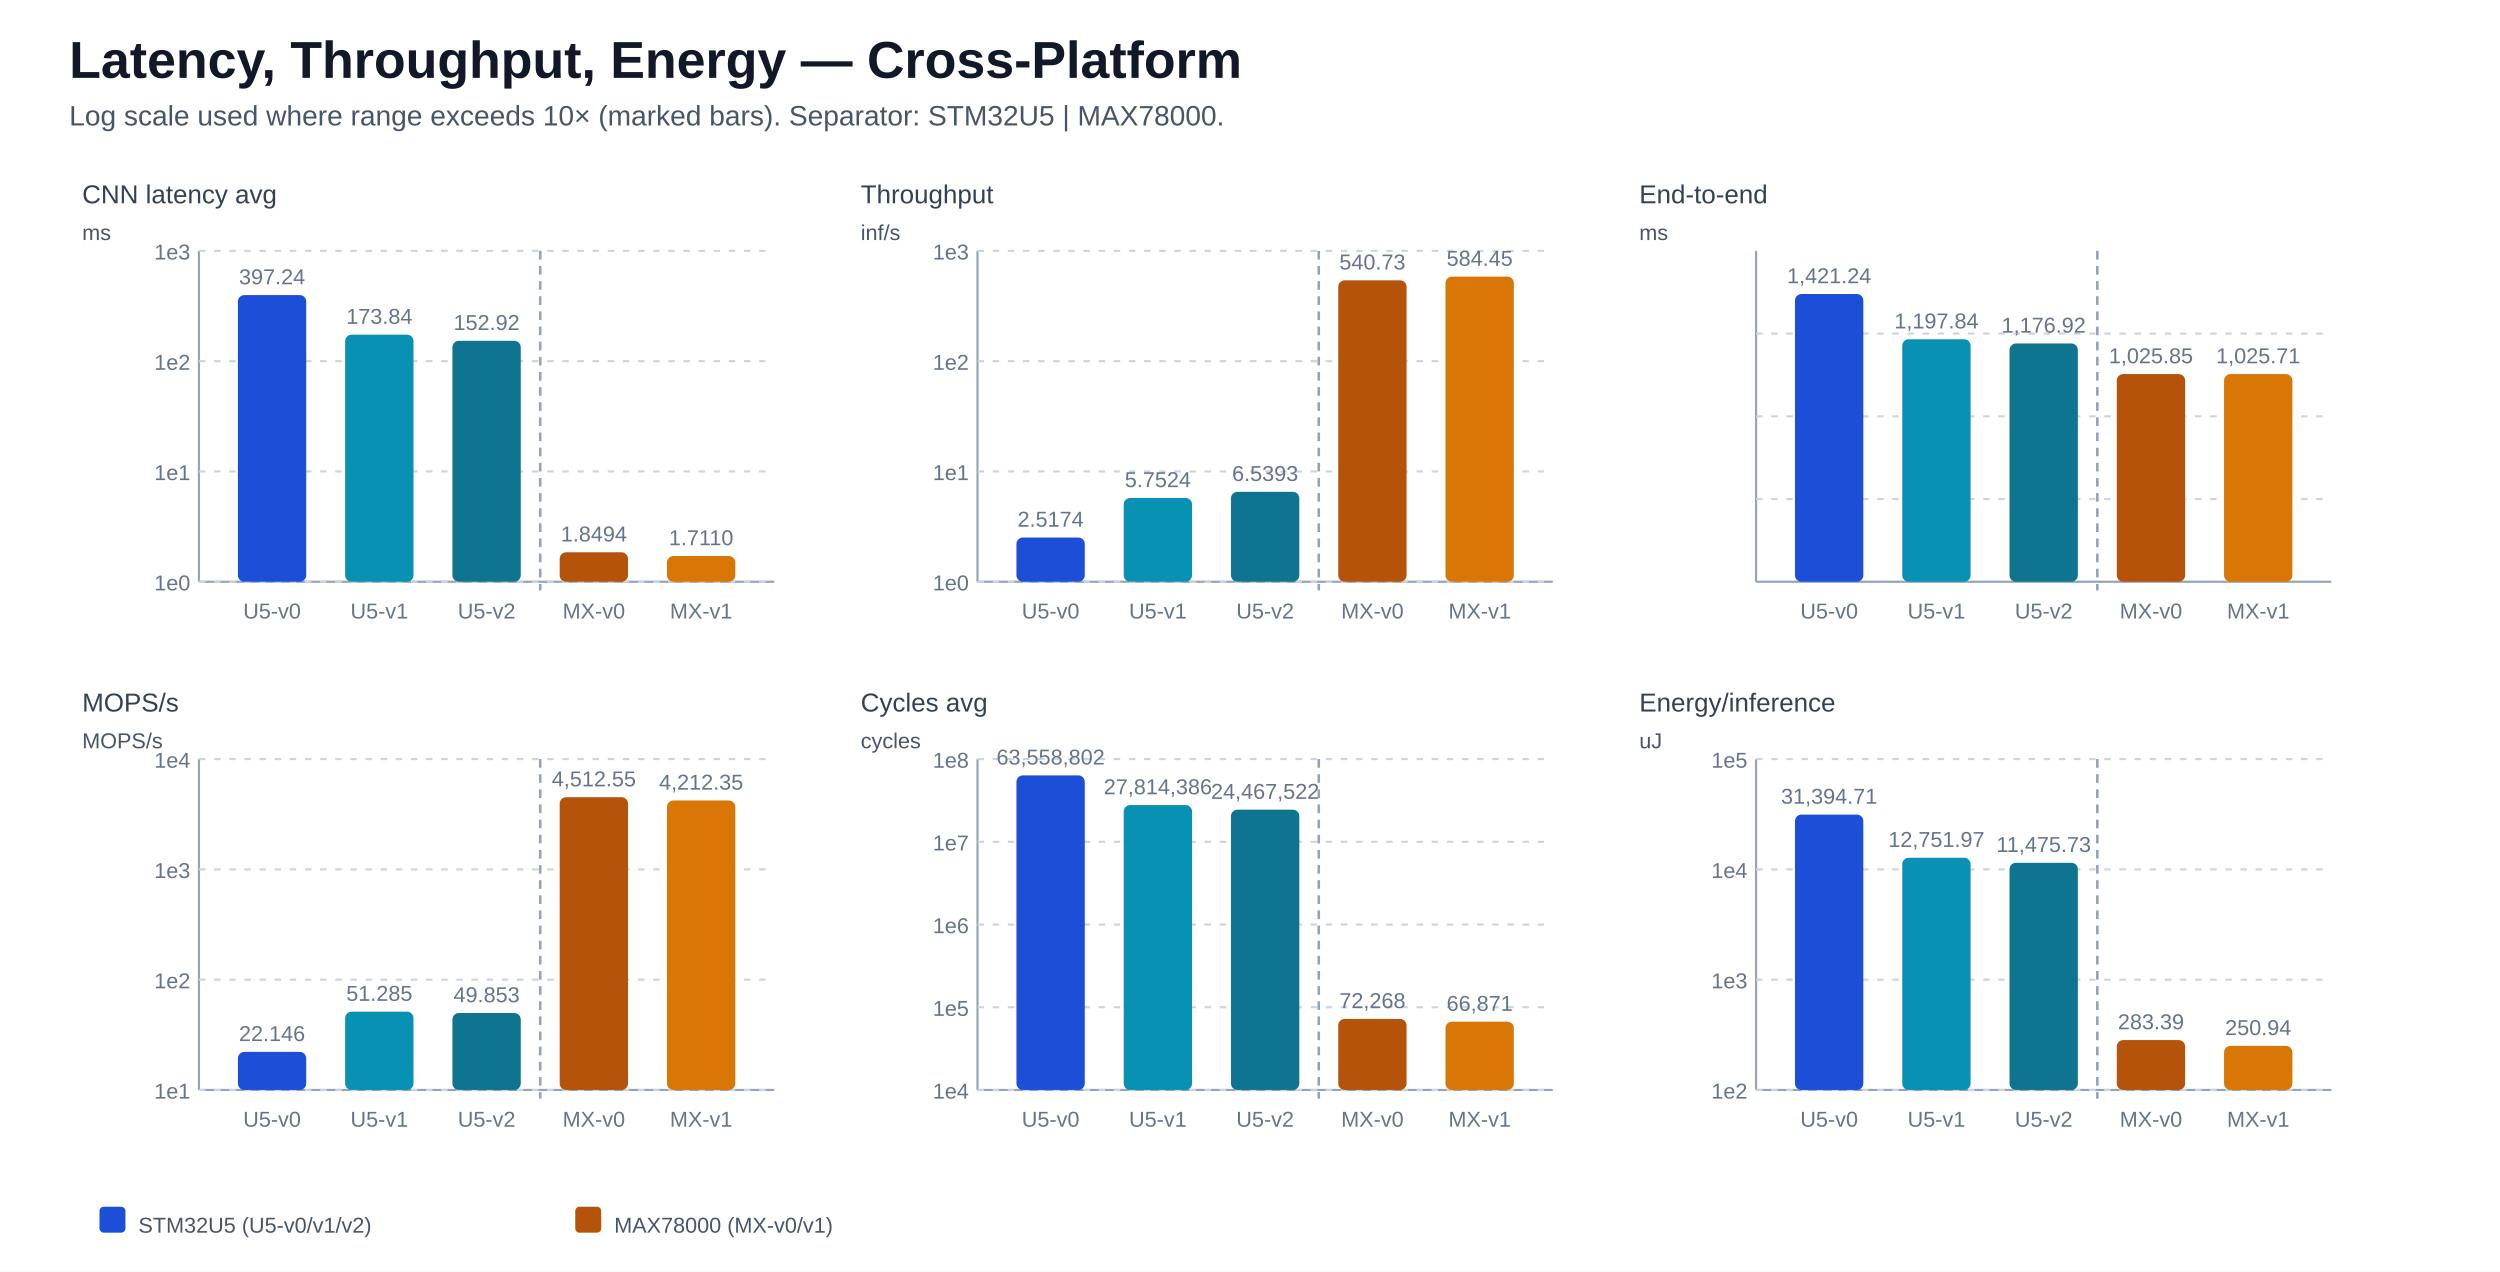
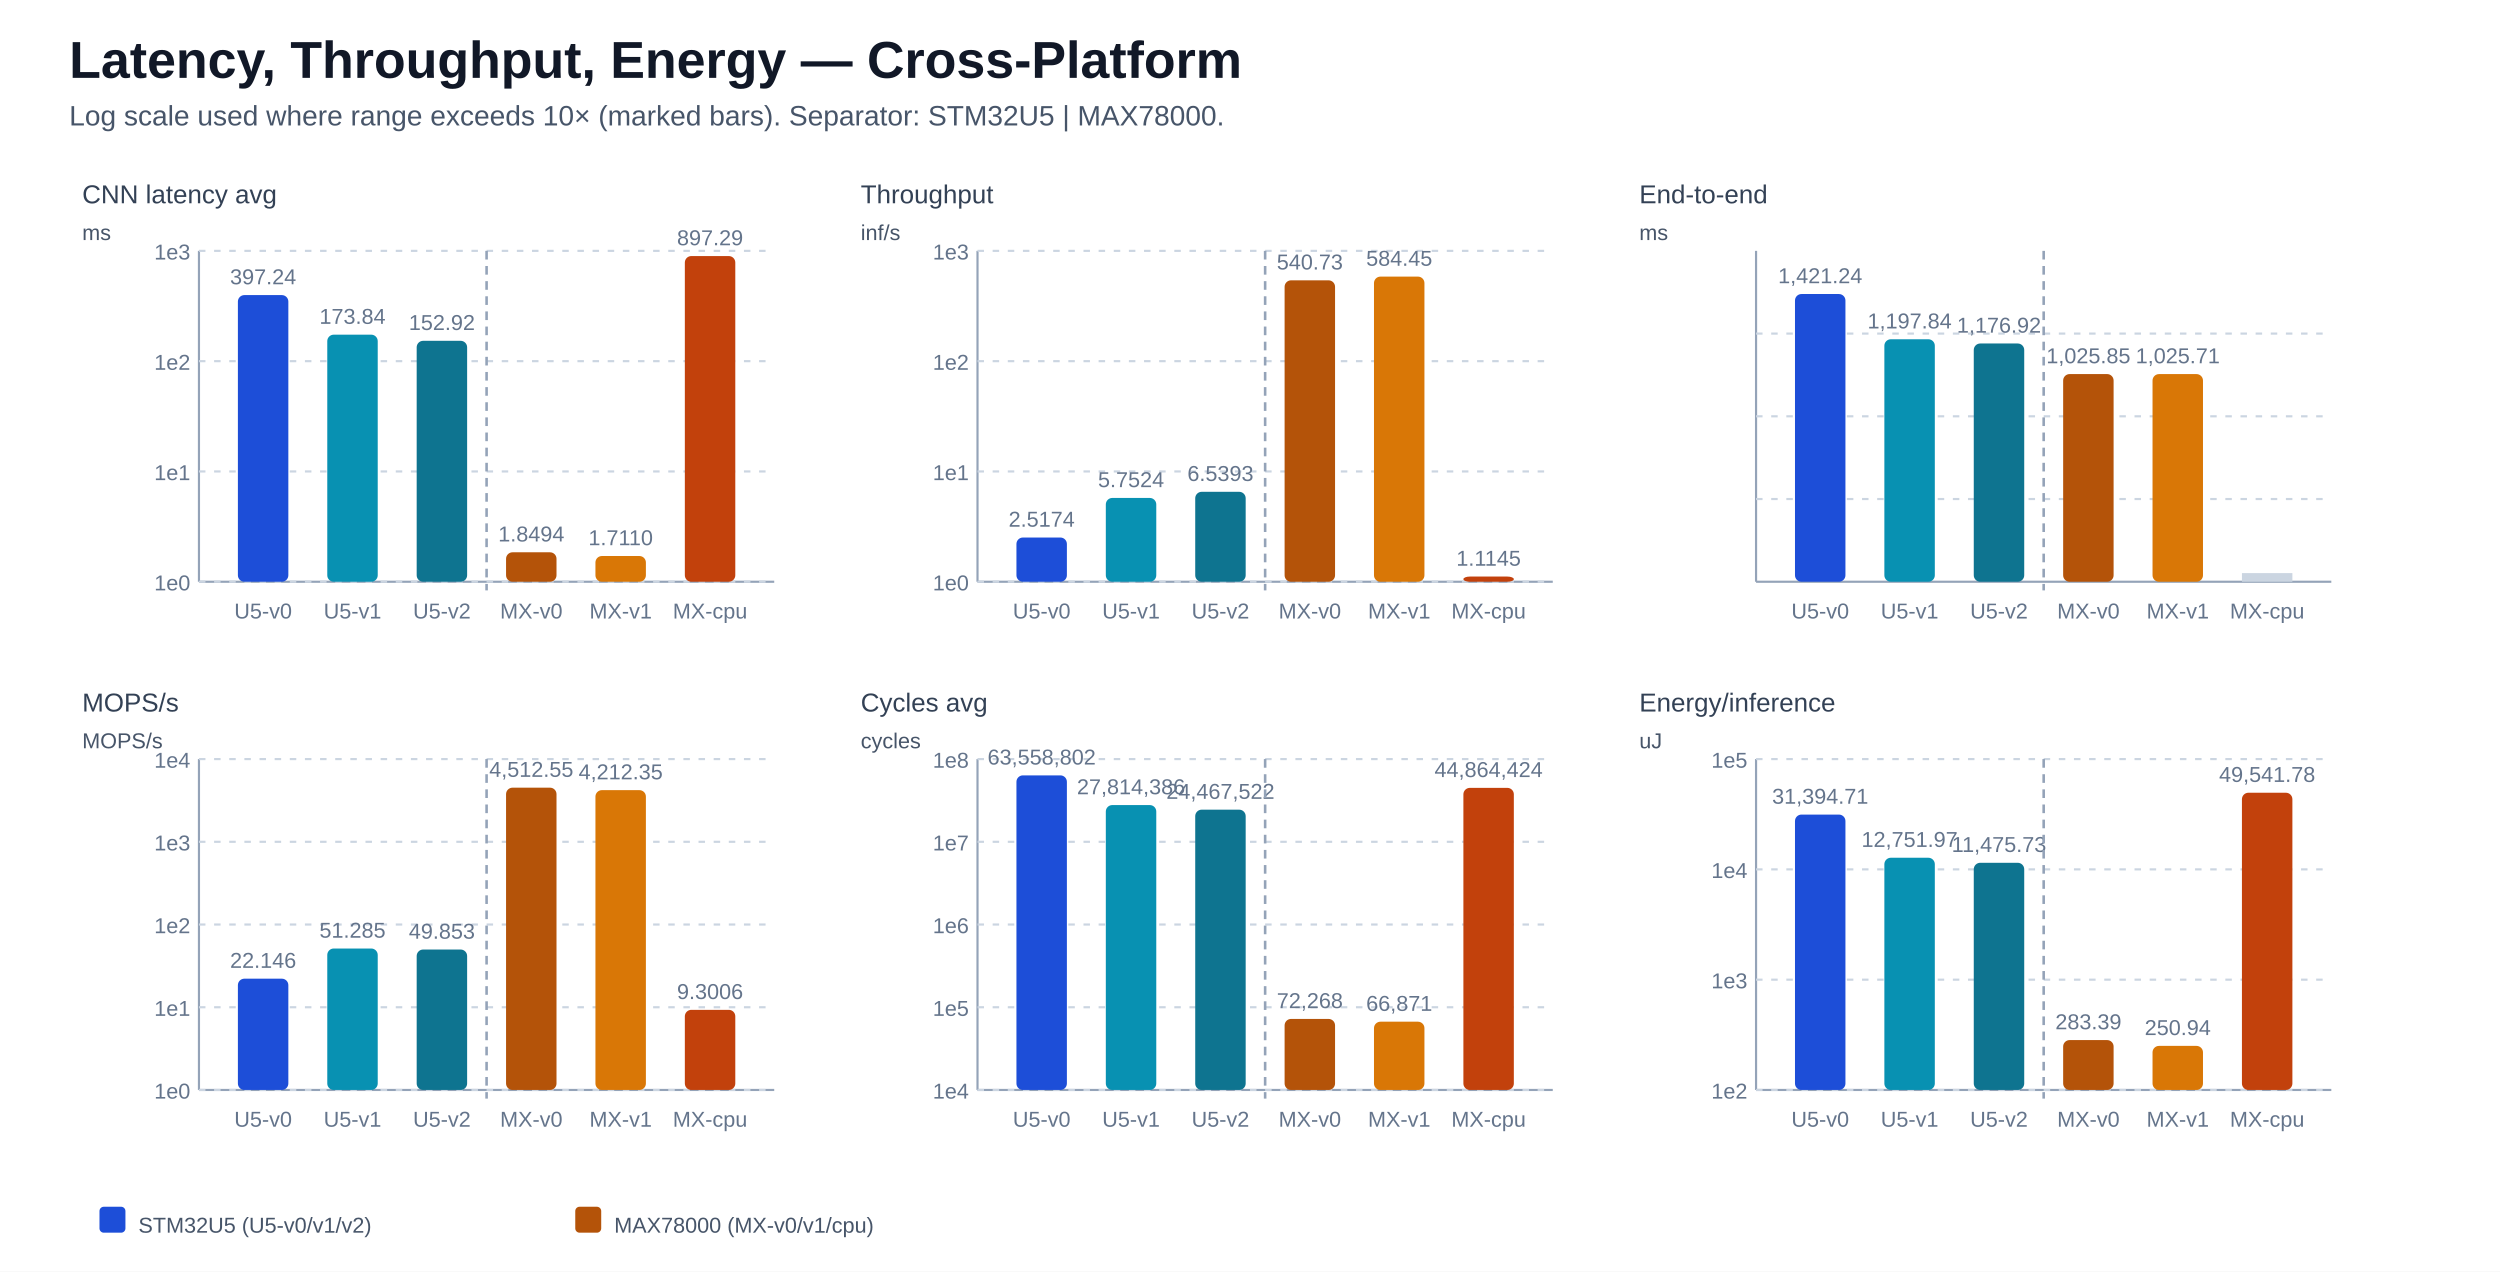
<svg xmlns="http://www.w3.org/2000/svg" width="1156" height="588" viewBox="0 0 1156 588">
  <style>
text{font-family:Arial,Helvetica,sans-serif;fill:#111827}
.title{font-size:24px;font-weight:700}
.subtitle{font-size:13px;fill:#475569}
.axis{stroke:#94a3b8;stroke-width:1}
.grid{stroke:#cbd5e1;stroke-width:1;stroke-dasharray:3 4}
.label{font-size:12px;fill:#334155}
.small{font-size:10px;fill:#475569}
.tick{font-size:10px;fill:#64748b}
.platform_u5{font-size:11px;fill:#1d4ed8;font-style:italic}
.platform_mx{font-size:11px;fill:#b45309;font-style:italic}
</style>
  <rect x="0" y="0" width="100%" height="100%" fill="#ffffff" />
  <text x="32.00" y="36.00" class="title" text-anchor="start">Latency, Throughput, Energy — Cross-Platform</text>
  <text x="32.00" y="58.00" class="subtitle" text-anchor="start">Log scale used where range exceeds 10× (marked bars). Separator: STM32U5 | MAX78000.</text>
  <text x="38.00" y="94.00" class="label" text-anchor="start">CNN latency avg</text>
  <text x="38.00" y="111.00" class="small" text-anchor="start">ms</text>
  <line x1="92.00" y1="116.00" x2="92.00" y2="269.00" class="axis" />
  <line x1="92.00" y1="269.00" x2="358.00" y2="269.00" class="axis" />
  <line x1="92.00" y1="269.00" x2="358.00" y2="269.00" class="grid" />
  <text x="88.00" y="273.00" class="tick" text-anchor="end">1e0</text>
  <line x1="92.00" y1="218.00" x2="358.00" y2="218.00" class="grid" />
  <text x="88.00" y="222.00" class="tick" text-anchor="end">1e1</text>
  <line x1="92.00" y1="167.00" x2="358.00" y2="167.00" class="grid" />
  <text x="88.00" y="171.00" class="tick" text-anchor="end">1e2</text>
  <line x1="92.00" y1="116.00" x2="358.00" y2="116.00" class="grid" />
  <text x="88.00" y="120.00" class="tick" text-anchor="end">1e3</text>
-   <rect x="110.00" y="136.45" width="31.60" height="132.55" rx="3" fill="#1d4ed8" stroke="none" opacity="1.0" />
-   <text x="125.80" y="131.45" class="tick" text-anchor="middle">397.24</text>
-   <text x="125.80" y="286.00" class="tick" text-anchor="middle">U5-v0</text>
-   <rect x="159.60" y="154.75" width="31.60" height="114.25" rx="3" fill="#0891b2" stroke="none" opacity="1.0" />
-   <text x="175.40" y="149.75" class="tick" text-anchor="middle">173.84</text>
-   <text x="175.40" y="286.00" class="tick" text-anchor="middle">U5-v1</text>
-   <rect x="209.20" y="157.59" width="31.60" height="111.41" rx="3" fill="#0e7490" stroke="none" opacity="1.0" />
-   <text x="225.00" y="152.59" class="tick" text-anchor="middle">152.92</text>
-   <text x="225.00" y="286.00" class="tick" text-anchor="middle">U5-v2</text>
-   <line x1="249.80" y1="116.00" x2="249.80" y2="273.00" stroke="#94a3b8" stroke-width="1.2" stroke-dasharray="4 3" />
-   <rect x="258.80" y="255.38" width="31.60" height="13.62" rx="3" fill="#b45309" stroke="none" opacity="1.0" />
-   <text x="274.60" y="250.38" class="tick" text-anchor="middle">1.8494</text>
-   <text x="274.60" y="286.00" class="tick" text-anchor="middle">MX-v0</text>
-   <rect x="308.40" y="257.10" width="31.60" height="11.90" rx="3" fill="#d97706" stroke="none" opacity="1.0" />
-   <text x="324.20" y="252.10" class="tick" text-anchor="middle">1.7110</text>
-   <text x="324.20" y="286.00" class="tick" text-anchor="middle">MX-v1</text>
+   <rect x="110.00" y="136.45" width="23.33" height="132.55" rx="3" fill="#1d4ed8" stroke="none" opacity="1.0" />
+   <text x="121.67" y="131.45" class="tick" text-anchor="middle">397.24</text>
+   <text x="121.67" y="286.00" class="tick" text-anchor="middle">U5-v0</text>
+   <rect x="151.33" y="154.75" width="23.33" height="114.25" rx="3" fill="#0891b2" stroke="none" opacity="1.0" />
+   <text x="163.00" y="149.75" class="tick" text-anchor="middle">173.84</text>
+   <text x="163.00" y="286.00" class="tick" text-anchor="middle">U5-v1</text>
+   <rect x="192.67" y="157.59" width="23.33" height="111.41" rx="3" fill="#0e7490" stroke="none" opacity="1.0" />
+   <text x="204.33" y="152.59" class="tick" text-anchor="middle">152.92</text>
+   <text x="204.33" y="286.00" class="tick" text-anchor="middle">U5-v2</text>
+   <line x1="225.00" y1="116.00" x2="225.00" y2="273.00" stroke="#94a3b8" stroke-width="1.2" stroke-dasharray="4 3" />
+   <rect x="234.00" y="255.38" width="23.33" height="13.62" rx="3" fill="#b45309" stroke="none" opacity="1.0" />
+   <text x="245.67" y="250.38" class="tick" text-anchor="middle">1.8494</text>
+   <text x="245.67" y="286.00" class="tick" text-anchor="middle">MX-v0</text>
+   <rect x="275.33" y="257.10" width="23.33" height="11.90" rx="3" fill="#d97706" stroke="none" opacity="1.0" />
+   <text x="287.00" y="252.10" class="tick" text-anchor="middle">1.7110</text>
+   <text x="287.00" y="286.00" class="tick" text-anchor="middle">MX-v1</text>
+   <rect x="316.67" y="118.40" width="23.33" height="150.60" rx="3" fill="#c2410c" stroke="none" opacity="1.0" />
+   <text x="328.33" y="113.40" class="tick" text-anchor="middle">897.29</text>
+   <text x="328.33" y="286.00" class="tick" text-anchor="middle">MX-cpu</text>
  <text x="398.00" y="94.00" class="label" text-anchor="start">Throughput</text>
  <text x="398.00" y="111.00" class="small" text-anchor="start">inf/s</text>
  <line x1="452.00" y1="116.00" x2="452.00" y2="269.00" class="axis" />
  <line x1="452.00" y1="269.00" x2="718.00" y2="269.00" class="axis" />
  <line x1="452.00" y1="269.00" x2="718.00" y2="269.00" class="grid" />
  <text x="448.00" y="273.00" class="tick" text-anchor="end">1e0</text>
  <line x1="452.00" y1="218.00" x2="718.00" y2="218.00" class="grid" />
  <text x="448.00" y="222.00" class="tick" text-anchor="end">1e1</text>
  <line x1="452.00" y1="167.00" x2="718.00" y2="167.00" class="grid" />
  <text x="448.00" y="171.00" class="tick" text-anchor="end">1e2</text>
  <line x1="452.00" y1="116.00" x2="718.00" y2="116.00" class="grid" />
  <text x="448.00" y="120.00" class="tick" text-anchor="end">1e3</text>
-   <rect x="470.00" y="248.55" width="31.60" height="20.45" rx="3" fill="#1d4ed8" stroke="none" opacity="1.0" />
-   <text x="485.80" y="243.55" class="tick" text-anchor="middle">2.5174</text>
-   <text x="485.80" y="286.00" class="tick" text-anchor="middle">U5-v0</text>
-   <rect x="519.60" y="230.25" width="31.60" height="38.75" rx="3" fill="#0891b2" stroke="none" opacity="1.0" />
-   <text x="535.40" y="225.25" class="tick" text-anchor="middle">5.7524</text>
-   <text x="535.40" y="286.00" class="tick" text-anchor="middle">U5-v1</text>
-   <rect x="569.20" y="227.41" width="31.60" height="41.59" rx="3" fill="#0e7490" stroke="none" opacity="1.0" />
-   <text x="585.00" y="222.41" class="tick" text-anchor="middle">6.5393</text>
-   <text x="585.00" y="286.00" class="tick" text-anchor="middle">U5-v2</text>
-   <line x1="609.80" y1="116.00" x2="609.80" y2="273.00" stroke="#94a3b8" stroke-width="1.2" stroke-dasharray="4 3" />
-   <rect x="618.80" y="129.62" width="31.60" height="139.38" rx="3" fill="#b45309" stroke="none" opacity="1.0" />
-   <text x="634.60" y="124.62" class="tick" text-anchor="middle">540.73</text>
-   <text x="634.60" y="286.00" class="tick" text-anchor="middle">MX-v0</text>
-   <rect x="668.40" y="127.90" width="31.60" height="141.10" rx="3" fill="#d97706" stroke="none" opacity="1.0" />
-   <text x="684.20" y="122.90" class="tick" text-anchor="middle">584.45</text>
-   <text x="684.20" y="286.00" class="tick" text-anchor="middle">MX-v1</text>
+   <rect x="470.00" y="248.55" width="23.33" height="20.45" rx="3" fill="#1d4ed8" stroke="none" opacity="1.0" />
+   <text x="481.67" y="243.55" class="tick" text-anchor="middle">2.5174</text>
+   <text x="481.67" y="286.00" class="tick" text-anchor="middle">U5-v0</text>
+   <rect x="511.33" y="230.25" width="23.33" height="38.75" rx="3" fill="#0891b2" stroke="none" opacity="1.0" />
+   <text x="523.00" y="225.25" class="tick" text-anchor="middle">5.7524</text>
+   <text x="523.00" y="286.00" class="tick" text-anchor="middle">U5-v1</text>
+   <rect x="552.67" y="227.41" width="23.33" height="41.59" rx="3" fill="#0e7490" stroke="none" opacity="1.0" />
+   <text x="564.33" y="222.41" class="tick" text-anchor="middle">6.5393</text>
+   <text x="564.33" y="286.00" class="tick" text-anchor="middle">U5-v2</text>
+   <line x1="585.00" y1="116.00" x2="585.00" y2="273.00" stroke="#94a3b8" stroke-width="1.2" stroke-dasharray="4 3" />
+   <rect x="594.00" y="129.62" width="23.33" height="139.38" rx="3" fill="#b45309" stroke="none" opacity="1.0" />
+   <text x="605.67" y="124.62" class="tick" text-anchor="middle">540.73</text>
+   <text x="605.67" y="286.00" class="tick" text-anchor="middle">MX-v0</text>
+   <rect x="635.33" y="127.90" width="23.33" height="141.10" rx="3" fill="#d97706" stroke="none" opacity="1.0" />
+   <text x="647.00" y="122.90" class="tick" text-anchor="middle">584.45</text>
+   <text x="647.00" y="286.00" class="tick" text-anchor="middle">MX-v1</text>
+   <rect x="676.67" y="266.60" width="23.33" height="2.40" rx="3" fill="#c2410c" stroke="none" opacity="1.0" />
+   <text x="688.33" y="261.60" class="tick" text-anchor="middle">1.1145</text>
+   <text x="688.33" y="286.00" class="tick" text-anchor="middle">MX-cpu</text>
  <text x="758.00" y="94.00" class="label" text-anchor="start">End-to-end</text>
  <text x="758.00" y="111.00" class="small" text-anchor="start">ms</text>
  <line x1="812.00" y1="116.00" x2="812.00" y2="269.00" class="axis" />
  <line x1="812.00" y1="269.00" x2="1078.00" y2="269.00" class="axis" />
  <line x1="812.00" y1="230.75" x2="1078.00" y2="230.75" class="grid" />
  <line x1="812.00" y1="192.50" x2="1078.00" y2="192.50" class="grid" />
  <line x1="812.00" y1="154.25" x2="1078.00" y2="154.25" class="grid" />
-   <rect x="830.00" y="135.96" width="31.60" height="133.04" rx="3" fill="#1d4ed8" stroke="none" opacity="1.0" />
-   <text x="845.80" y="130.96" class="tick" text-anchor="middle">1,421.24</text>
-   <text x="845.80" y="286.00" class="tick" text-anchor="middle">U5-v0</text>
-   <rect x="879.60" y="156.87" width="31.60" height="112.13" rx="3" fill="#0891b2" stroke="none" opacity="1.0" />
-   <text x="895.40" y="151.87" class="tick" text-anchor="middle">1,197.84</text>
-   <text x="895.40" y="286.00" class="tick" text-anchor="middle">U5-v1</text>
-   <rect x="929.20" y="158.83" width="31.60" height="110.17" rx="3" fill="#0e7490" stroke="none" opacity="1.0" />
-   <text x="945.00" y="153.83" class="tick" text-anchor="middle">1,176.92</text>
-   <text x="945.00" y="286.00" class="tick" text-anchor="middle">U5-v2</text>
-   <line x1="969.80" y1="116.00" x2="969.80" y2="273.00" stroke="#94a3b8" stroke-width="1.2" stroke-dasharray="4 3" />
-   <rect x="978.80" y="172.97" width="31.60" height="96.03" rx="3" fill="#b45309" stroke="none" opacity="1.0" />
-   <text x="994.60" y="167.97" class="tick" text-anchor="middle">1,025.85</text>
-   <text x="994.60" y="286.00" class="tick" text-anchor="middle">MX-v0</text>
-   <rect x="1028.40" y="172.98" width="31.60" height="96.02" rx="3" fill="#d97706" stroke="none" opacity="1.0" />
-   <text x="1044.20" y="167.98" class="tick" text-anchor="middle">1,025.71</text>
-   <text x="1044.20" y="286.00" class="tick" text-anchor="middle">MX-v1</text>
+   <rect x="830.00" y="135.96" width="23.33" height="133.04" rx="3" fill="#1d4ed8" stroke="none" opacity="1.0" />
+   <text x="841.67" y="130.96" class="tick" text-anchor="middle">1,421.24</text>
+   <text x="841.67" y="286.00" class="tick" text-anchor="middle">U5-v0</text>
+   <rect x="871.33" y="156.87" width="23.33" height="112.13" rx="3" fill="#0891b2" stroke="none" opacity="1.0" />
+   <text x="883.00" y="151.87" class="tick" text-anchor="middle">1,197.84</text>
+   <text x="883.00" y="286.00" class="tick" text-anchor="middle">U5-v1</text>
+   <rect x="912.67" y="158.83" width="23.33" height="110.17" rx="3" fill="#0e7490" stroke="none" opacity="1.0" />
+   <text x="924.33" y="153.83" class="tick" text-anchor="middle">1,176.92</text>
+   <text x="924.33" y="286.00" class="tick" text-anchor="middle">U5-v2</text>
+   <line x1="945.00" y1="116.00" x2="945.00" y2="273.00" stroke="#94a3b8" stroke-width="1.2" stroke-dasharray="4 3" />
+   <rect x="954.00" y="172.97" width="23.33" height="96.03" rx="3" fill="#b45309" stroke="none" opacity="1.0" />
+   <text x="965.67" y="167.97" class="tick" text-anchor="middle">1,025.85</text>
+   <text x="965.67" y="286.00" class="tick" text-anchor="middle">MX-v0</text>
+   <rect x="995.33" y="172.98" width="23.33" height="96.02" rx="3" fill="#d97706" stroke="none" opacity="1.0" />
+   <text x="1007.00" y="167.98" class="tick" text-anchor="middle">1,025.71</text>
+   <text x="1007.00" y="286.00" class="tick" text-anchor="middle">MX-v1</text>
+   <rect x="1036.67" y="265.00" width="23.33" height="4.00" rx="0" fill="#cbd5e1" stroke="none" opacity="1.0" />
+   <text x="1048.33" y="286.00" class="tick" text-anchor="middle">MX-cpu</text>
  <text x="38.00" y="329.00" class="label" text-anchor="start">MOPS/s</text>
  <text x="38.00" y="346.00" class="small" text-anchor="start">MOPS/s</text>
  <line x1="92.00" y1="351.00" x2="92.00" y2="504.00" class="axis" />
  <line x1="92.00" y1="504.00" x2="358.00" y2="504.00" class="axis" />
  <line x1="92.00" y1="504.00" x2="358.00" y2="504.00" class="grid" />
-   <text x="88.00" y="508.00" class="tick" text-anchor="end">1e1</text>
-   <line x1="92.00" y1="453.00" x2="358.00" y2="453.00" class="grid" />
-   <text x="88.00" y="457.00" class="tick" text-anchor="end">1e2</text>
-   <line x1="92.00" y1="402.00" x2="358.00" y2="402.00" class="grid" />
-   <text x="88.00" y="406.00" class="tick" text-anchor="end">1e3</text>
+   <text x="88.00" y="508.00" class="tick" text-anchor="end">1e0</text>
+   <line x1="92.00" y1="465.75" x2="358.00" y2="465.75" class="grid" />
+   <text x="88.00" y="469.75" class="tick" text-anchor="end">1e1</text>
+   <line x1="92.00" y1="427.50" x2="358.00" y2="427.50" class="grid" />
+   <text x="88.00" y="431.50" class="tick" text-anchor="end">1e2</text>
+   <line x1="92.00" y1="389.25" x2="358.00" y2="389.25" class="grid" />
+   <text x="88.00" y="393.25" class="tick" text-anchor="end">1e3</text>
  <line x1="92.00" y1="351.00" x2="358.00" y2="351.00" class="grid" />
  <text x="88.00" y="355.00" class="tick" text-anchor="end">1e4</text>
-   <rect x="110.00" y="486.39" width="31.60" height="17.61" rx="3" fill="#1d4ed8" stroke="none" opacity="1.0" />
-   <text x="125.80" y="481.39" class="tick" text-anchor="middle">22.146</text>
-   <text x="125.80" y="521.00" class="tick" text-anchor="middle">U5-v0</text>
-   <rect x="159.60" y="467.79" width="31.60" height="36.21" rx="3" fill="#0891b2" stroke="none" opacity="1.0" />
-   <text x="175.40" y="462.79" class="tick" text-anchor="middle">51.285</text>
-   <text x="175.40" y="521.00" class="tick" text-anchor="middle">U5-v1</text>
-   <rect x="209.20" y="468.42" width="31.60" height="35.58" rx="3" fill="#0e7490" stroke="none" opacity="1.0" />
-   <text x="225.00" y="463.42" class="tick" text-anchor="middle">49.853</text>
-   <text x="225.00" y="521.00" class="tick" text-anchor="middle">U5-v2</text>
-   <line x1="249.80" y1="351.00" x2="249.80" y2="508.00" stroke="#94a3b8" stroke-width="1.2" stroke-dasharray="4 3" />
-   <rect x="258.80" y="368.62" width="31.60" height="135.38" rx="3" fill="#b45309" stroke="none" opacity="1.0" />
-   <text x="274.60" y="363.62" class="tick" text-anchor="middle">4,512.55</text>
-   <text x="274.60" y="521.00" class="tick" text-anchor="middle">MX-v0</text>
-   <rect x="308.40" y="370.15" width="31.60" height="133.85" rx="3" fill="#d97706" stroke="none" opacity="1.0" />
-   <text x="324.20" y="365.15" class="tick" text-anchor="middle">4,212.35</text>
-   <text x="324.20" y="521.00" class="tick" text-anchor="middle">MX-v1</text>
+   <rect x="110.00" y="452.54" width="23.33" height="51.46" rx="3" fill="#1d4ed8" stroke="none" opacity="1.0" />
+   <text x="121.67" y="447.54" class="tick" text-anchor="middle">22.146</text>
+   <text x="121.67" y="521.00" class="tick" text-anchor="middle">U5-v0</text>
+   <rect x="151.33" y="438.59" width="23.33" height="65.41" rx="3" fill="#0891b2" stroke="none" opacity="1.0" />
+   <text x="163.00" y="433.59" class="tick" text-anchor="middle">51.285</text>
+   <text x="163.00" y="521.00" class="tick" text-anchor="middle">U5-v1</text>
+   <rect x="192.67" y="439.06" width="23.33" height="64.94" rx="3" fill="#0e7490" stroke="none" opacity="1.0" />
+   <text x="204.33" y="434.06" class="tick" text-anchor="middle">49.853</text>
+   <text x="204.33" y="521.00" class="tick" text-anchor="middle">U5-v2</text>
+   <line x1="225.00" y1="351.00" x2="225.00" y2="508.00" stroke="#94a3b8" stroke-width="1.2" stroke-dasharray="4 3" />
+   <rect x="234.00" y="364.22" width="23.33" height="139.78" rx="3" fill="#b45309" stroke="none" opacity="1.0" />
+   <text x="245.67" y="359.22" class="tick" text-anchor="middle">4,512.55</text>
+   <text x="245.67" y="521.00" class="tick" text-anchor="middle">MX-v0</text>
+   <rect x="275.33" y="365.36" width="23.33" height="138.64" rx="3" fill="#d97706" stroke="none" opacity="1.0" />
+   <text x="287.00" y="360.36" class="tick" text-anchor="middle">4,212.35</text>
+   <text x="287.00" y="521.00" class="tick" text-anchor="middle">MX-v1</text>
+   <rect x="316.67" y="466.95" width="23.33" height="37.05" rx="3" fill="#c2410c" stroke="none" opacity="1.0" />
+   <text x="328.33" y="461.95" class="tick" text-anchor="middle">9.3006</text>
+   <text x="328.33" y="521.00" class="tick" text-anchor="middle">MX-cpu</text>
  <text x="398.00" y="329.00" class="label" text-anchor="start">Cycles avg</text>
  <text x="398.00" y="346.00" class="small" text-anchor="start">cycles</text>
  <line x1="452.00" y1="351.00" x2="452.00" y2="504.00" class="axis" />
  <line x1="452.00" y1="504.00" x2="718.00" y2="504.00" class="axis" />
  <line x1="452.00" y1="504.00" x2="718.00" y2="504.00" class="grid" />
  <text x="448.00" y="508.00" class="tick" text-anchor="end">1e4</text>
  <line x1="452.00" y1="465.75" x2="718.00" y2="465.75" class="grid" />
  <text x="448.00" y="469.75" class="tick" text-anchor="end">1e5</text>
  <line x1="452.00" y1="427.50" x2="718.00" y2="427.50" class="grid" />
  <text x="448.00" y="431.50" class="tick" text-anchor="end">1e6</text>
  <line x1="452.00" y1="389.25" x2="718.00" y2="389.25" class="grid" />
  <text x="448.00" y="393.25" class="tick" text-anchor="end">1e7</text>
  <line x1="452.00" y1="351.00" x2="718.00" y2="351.00" class="grid" />
  <text x="448.00" y="355.00" class="tick" text-anchor="end">1e8</text>
-   <rect x="470.00" y="358.53" width="31.60" height="145.47" rx="3" fill="#1d4ed8" stroke="none" opacity="1.0" />
-   <text x="485.80" y="353.53" class="tick" text-anchor="middle">63,558,802</text>
-   <text x="485.80" y="521.00" class="tick" text-anchor="middle">U5-v0</text>
-   <rect x="519.60" y="372.26" width="31.60" height="131.74" rx="3" fill="#0891b2" stroke="none" opacity="1.0" />
-   <text x="535.40" y="367.26" class="tick" text-anchor="middle">27,814,386</text>
-   <text x="535.40" y="521.00" class="tick" text-anchor="middle">U5-v1</text>
-   <rect x="569.20" y="374.39" width="31.60" height="129.61" rx="3" fill="#0e7490" stroke="none" opacity="1.0" />
-   <text x="585.00" y="369.39" class="tick" text-anchor="middle">24,467,522</text>
-   <text x="585.00" y="521.00" class="tick" text-anchor="middle">U5-v2</text>
-   <line x1="609.80" y1="351.00" x2="609.80" y2="508.00" stroke="#94a3b8" stroke-width="1.2" stroke-dasharray="4 3" />
-   <rect x="618.80" y="471.15" width="31.60" height="32.85" rx="3" fill="#b45309" stroke="none" opacity="1.0" />
-   <text x="634.60" y="466.15" class="tick" text-anchor="middle">72,268</text>
-   <text x="634.60" y="521.00" class="tick" text-anchor="middle">MX-v0</text>
-   <rect x="668.40" y="472.43" width="31.60" height="31.57" rx="3" fill="#d97706" stroke="none" opacity="1.0" />
-   <text x="684.20" y="467.43" class="tick" text-anchor="middle">66,871</text>
-   <text x="684.20" y="521.00" class="tick" text-anchor="middle">MX-v1</text>
+   <rect x="470.00" y="358.53" width="23.33" height="145.47" rx="3" fill="#1d4ed8" stroke="none" opacity="1.0" />
+   <text x="481.67" y="353.53" class="tick" text-anchor="middle">63,558,802</text>
+   <text x="481.67" y="521.00" class="tick" text-anchor="middle">U5-v0</text>
+   <rect x="511.33" y="372.26" width="23.33" height="131.74" rx="3" fill="#0891b2" stroke="none" opacity="1.0" />
+   <text x="523.00" y="367.26" class="tick" text-anchor="middle">27,814,386</text>
+   <text x="523.00" y="521.00" class="tick" text-anchor="middle">U5-v1</text>
+   <rect x="552.67" y="374.39" width="23.33" height="129.61" rx="3" fill="#0e7490" stroke="none" opacity="1.0" />
+   <text x="564.33" y="369.39" class="tick" text-anchor="middle">24,467,522</text>
+   <text x="564.33" y="521.00" class="tick" text-anchor="middle">U5-v2</text>
+   <line x1="585.00" y1="351.00" x2="585.00" y2="508.00" stroke="#94a3b8" stroke-width="1.2" stroke-dasharray="4 3" />
+   <rect x="594.00" y="471.15" width="23.33" height="32.85" rx="3" fill="#b45309" stroke="none" opacity="1.0" />
+   <text x="605.67" y="466.15" class="tick" text-anchor="middle">72,268</text>
+   <text x="605.67" y="521.00" class="tick" text-anchor="middle">MX-v0</text>
+   <rect x="635.33" y="472.43" width="23.33" height="31.57" rx="3" fill="#d97706" stroke="none" opacity="1.0" />
+   <text x="647.00" y="467.43" class="tick" text-anchor="middle">66,871</text>
+   <text x="647.00" y="521.00" class="tick" text-anchor="middle">MX-v1</text>
+   <rect x="676.67" y="364.31" width="23.33" height="139.69" rx="3" fill="#c2410c" stroke="none" opacity="1.0" />
+   <text x="688.33" y="359.31" class="tick" text-anchor="middle">44,864,424</text>
+   <text x="688.33" y="521.00" class="tick" text-anchor="middle">MX-cpu</text>
  <text x="758.00" y="329.00" class="label" text-anchor="start">Energy/inference</text>
  <text x="758.00" y="346.00" class="small" text-anchor="start">uJ</text>
  <line x1="812.00" y1="351.00" x2="812.00" y2="504.00" class="axis" />
  <line x1="812.00" y1="504.00" x2="1078.00" y2="504.00" class="axis" />
  <line x1="812.00" y1="504.00" x2="1078.00" y2="504.00" class="grid" />
  <text x="808.00" y="508.00" class="tick" text-anchor="end">1e2</text>
  <line x1="812.00" y1="453.00" x2="1078.00" y2="453.00" class="grid" />
  <text x="808.00" y="457.00" class="tick" text-anchor="end">1e3</text>
  <line x1="812.00" y1="402.00" x2="1078.00" y2="402.00" class="grid" />
  <text x="808.00" y="406.00" class="tick" text-anchor="end">1e4</text>
  <line x1="812.00" y1="351.00" x2="1078.00" y2="351.00" class="grid" />
  <text x="808.00" y="355.00" class="tick" text-anchor="end">1e5</text>
-   <rect x="830.00" y="376.66" width="31.60" height="127.34" rx="3" fill="#1d4ed8" stroke="none" opacity="1.0" />
-   <text x="845.80" y="371.66" class="tick" text-anchor="middle">31,394.71</text>
-   <text x="845.80" y="521.00" class="tick" text-anchor="middle">U5-v0</text>
-   <rect x="879.60" y="396.62" width="31.60" height="107.38" rx="3" fill="#0891b2" stroke="none" opacity="1.0" />
-   <text x="895.40" y="391.62" class="tick" text-anchor="middle">12,751.97</text>
-   <text x="895.40" y="521.00" class="tick" text-anchor="middle">U5-v1</text>
-   <rect x="929.20" y="398.95" width="31.60" height="105.05" rx="3" fill="#0e7490" stroke="none" opacity="1.0" />
-   <text x="945.00" y="393.95" class="tick" text-anchor="middle">11,475.73</text>
-   <text x="945.00" y="521.00" class="tick" text-anchor="middle">U5-v2</text>
-   <line x1="969.80" y1="351.00" x2="969.80" y2="508.00" stroke="#94a3b8" stroke-width="1.2" stroke-dasharray="4 3" />
-   <rect x="978.80" y="480.93" width="31.60" height="23.07" rx="3" fill="#b45309" stroke="none" opacity="1.0" />
-   <text x="994.60" y="475.93" class="tick" text-anchor="middle">283.39</text>
-   <text x="994.60" y="521.00" class="tick" text-anchor="middle">MX-v0</text>
-   <rect x="1028.40" y="483.62" width="31.60" height="20.38" rx="3" fill="#d97706" stroke="none" opacity="1.0" />
-   <text x="1044.20" y="478.62" class="tick" text-anchor="middle">250.94</text>
-   <text x="1044.20" y="521.00" class="tick" text-anchor="middle">MX-v1</text>
+   <rect x="830.00" y="376.66" width="23.33" height="127.34" rx="3" fill="#1d4ed8" stroke="none" opacity="1.0" />
+   <text x="841.67" y="371.66" class="tick" text-anchor="middle">31,394.71</text>
+   <text x="841.67" y="521.00" class="tick" text-anchor="middle">U5-v0</text>
+   <rect x="871.33" y="396.62" width="23.33" height="107.38" rx="3" fill="#0891b2" stroke="none" opacity="1.0" />
+   <text x="883.00" y="391.62" class="tick" text-anchor="middle">12,751.97</text>
+   <text x="883.00" y="521.00" class="tick" text-anchor="middle">U5-v1</text>
+   <rect x="912.67" y="398.95" width="23.33" height="105.05" rx="3" fill="#0e7490" stroke="none" opacity="1.0" />
+   <text x="924.33" y="393.95" class="tick" text-anchor="middle">11,475.73</text>
+   <text x="924.33" y="521.00" class="tick" text-anchor="middle">U5-v2</text>
+   <line x1="945.00" y1="351.00" x2="945.00" y2="508.00" stroke="#94a3b8" stroke-width="1.2" stroke-dasharray="4 3" />
+   <rect x="954.00" y="480.93" width="23.33" height="23.07" rx="3" fill="#b45309" stroke="none" opacity="1.0" />
+   <text x="965.67" y="475.93" class="tick" text-anchor="middle">283.39</text>
+   <text x="965.67" y="521.00" class="tick" text-anchor="middle">MX-v0</text>
+   <rect x="995.33" y="483.62" width="23.33" height="20.38" rx="3" fill="#d97706" stroke="none" opacity="1.0" />
+   <text x="1007.00" y="478.62" class="tick" text-anchor="middle">250.94</text>
+   <text x="1007.00" y="521.00" class="tick" text-anchor="middle">MX-v1</text>
+   <rect x="1036.67" y="366.56" width="23.33" height="137.44" rx="3" fill="#c2410c" stroke="none" opacity="1.0" />
+   <text x="1048.33" y="361.56" class="tick" text-anchor="middle">49,541.78</text>
+   <text x="1048.33" y="521.00" class="tick" text-anchor="middle">MX-cpu</text>
  <rect x="46.00" y="558.00" width="12.00" height="12.00" rx="2" fill="#1d4ed8" stroke="none" opacity="1.0" />
  <text x="64.00" y="570.00" class="small" text-anchor="start">STM32U5 (U5-v0/v1/v2)</text>
  <rect x="266.00" y="558.00" width="12.00" height="12.00" rx="2" fill="#b45309" stroke="none" opacity="1.0" />
-   <text x="284.00" y="570.00" class="small" text-anchor="start">MAX78000 (MX-v0/v1)</text>
+   <text x="284.00" y="570.00" class="small" text-anchor="start">MAX78000 (MX-v0/v1/cpu)</text>
</svg>
